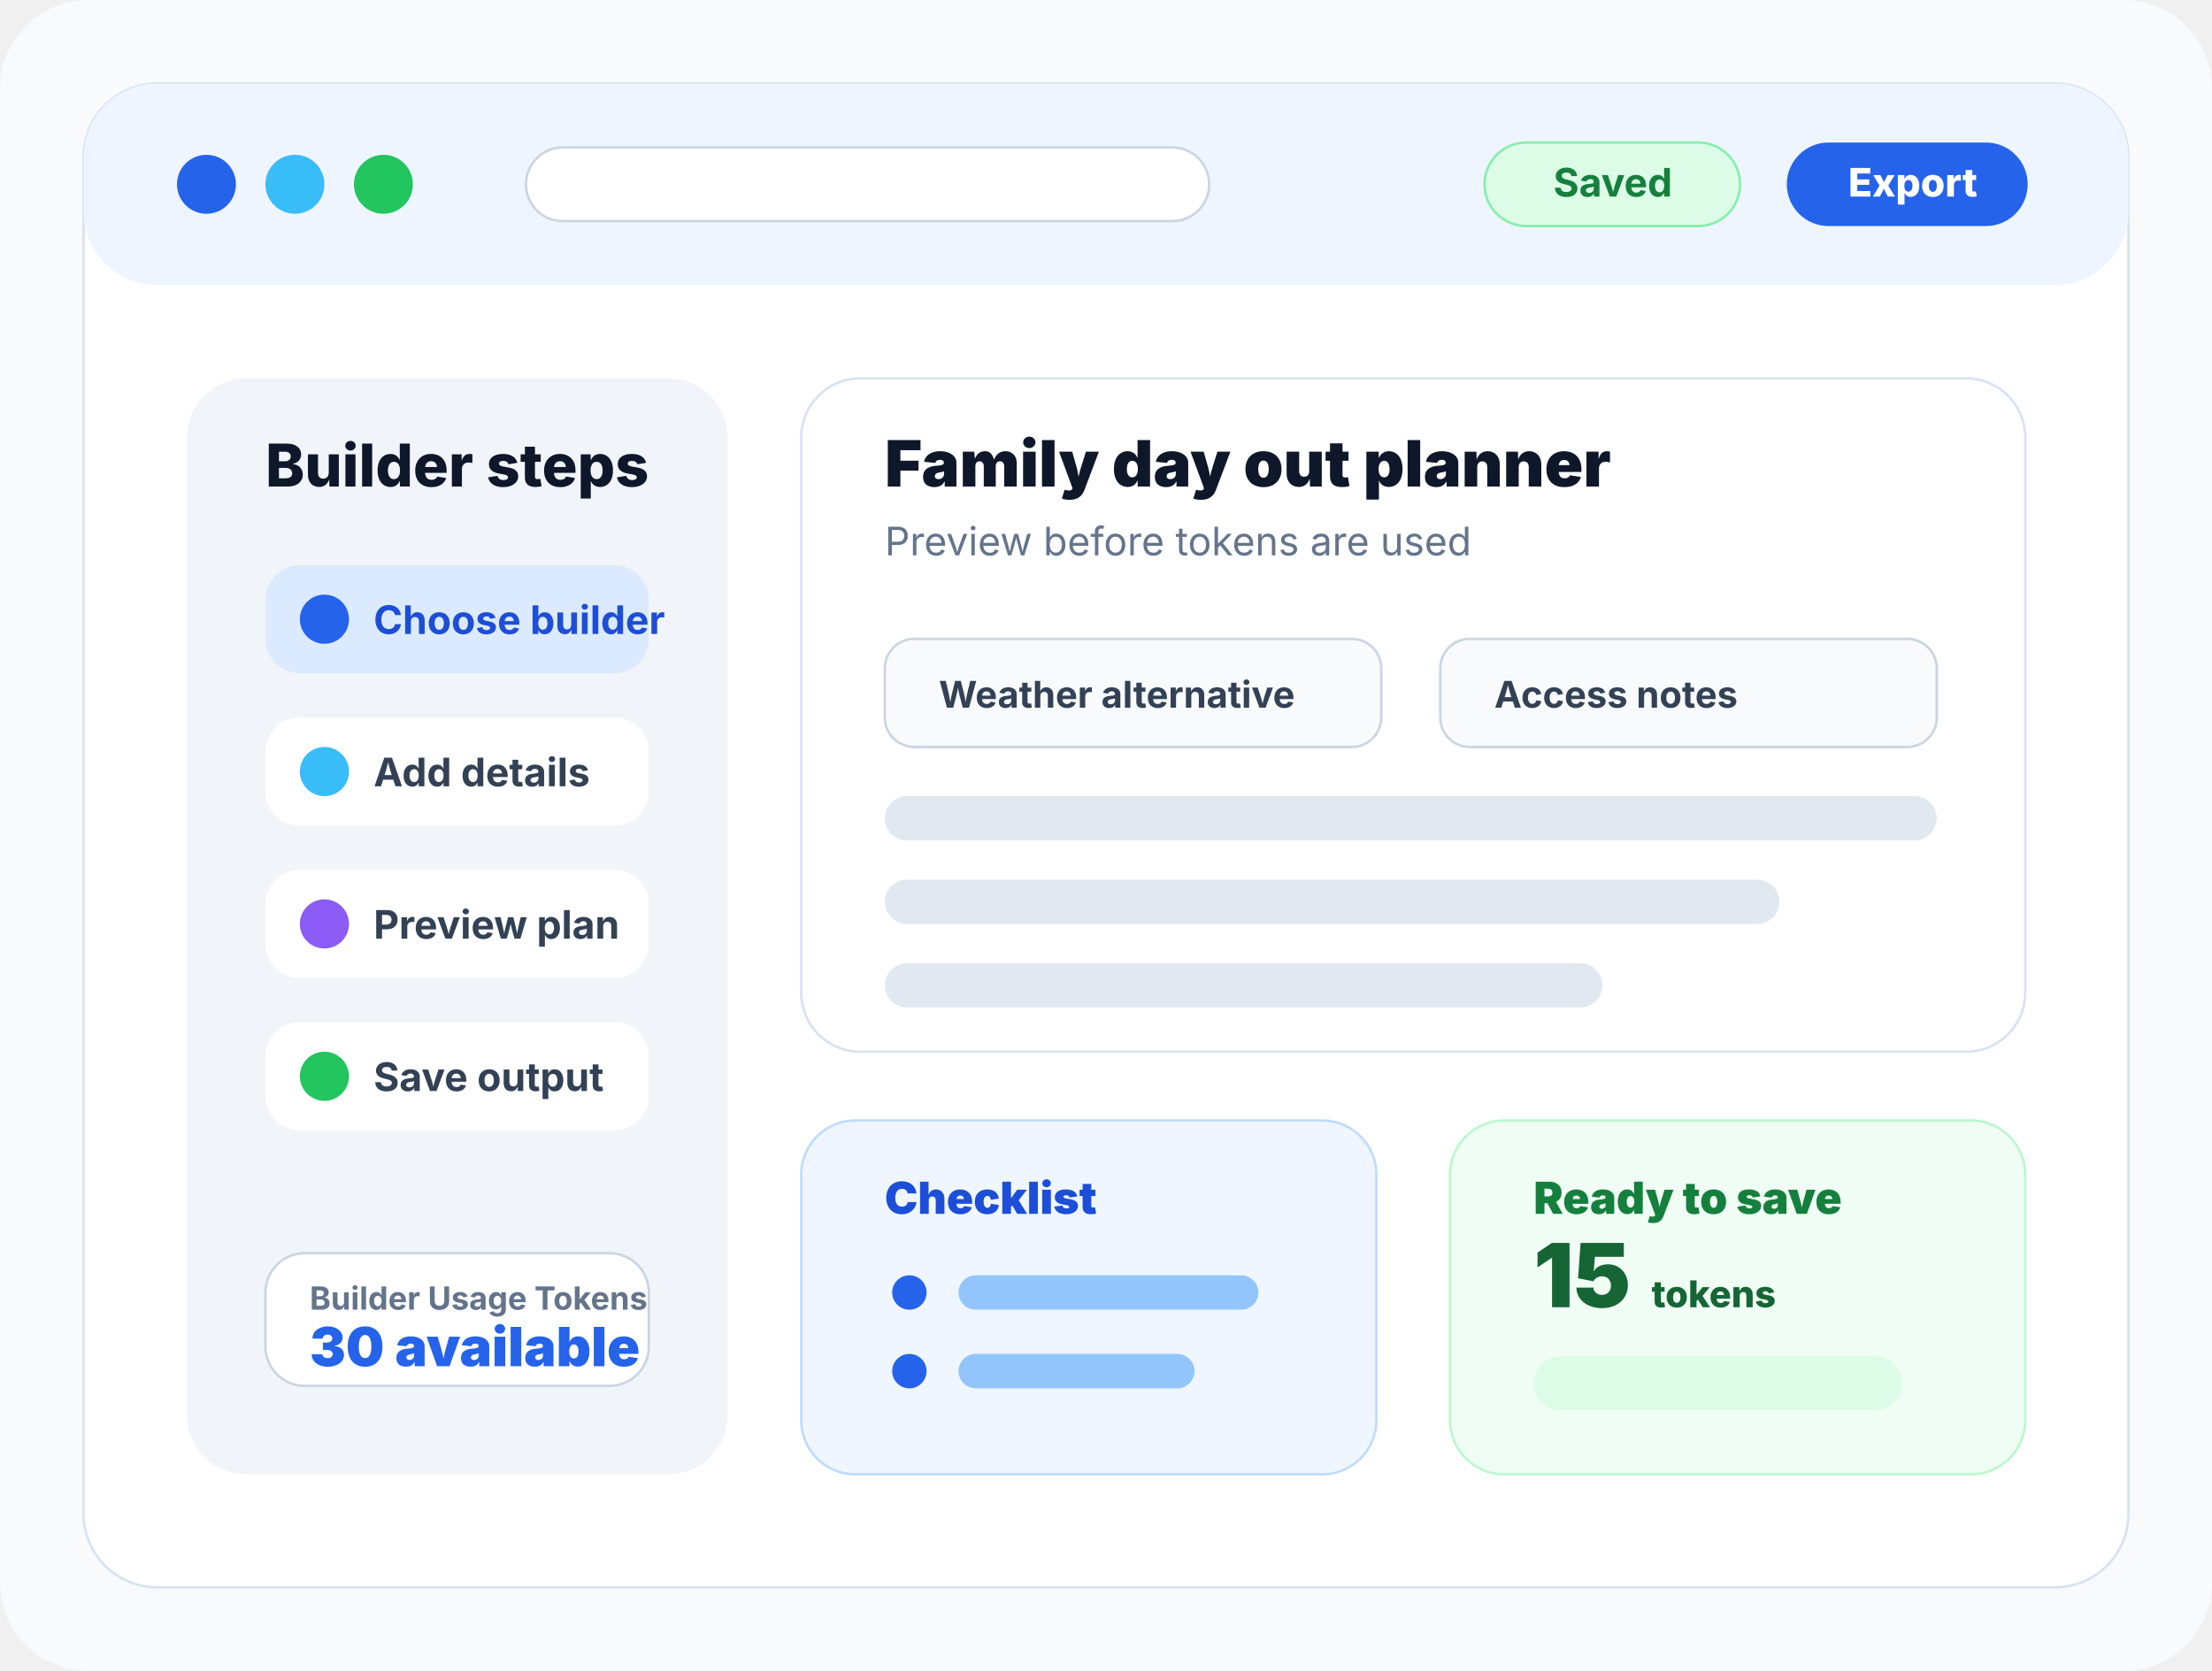
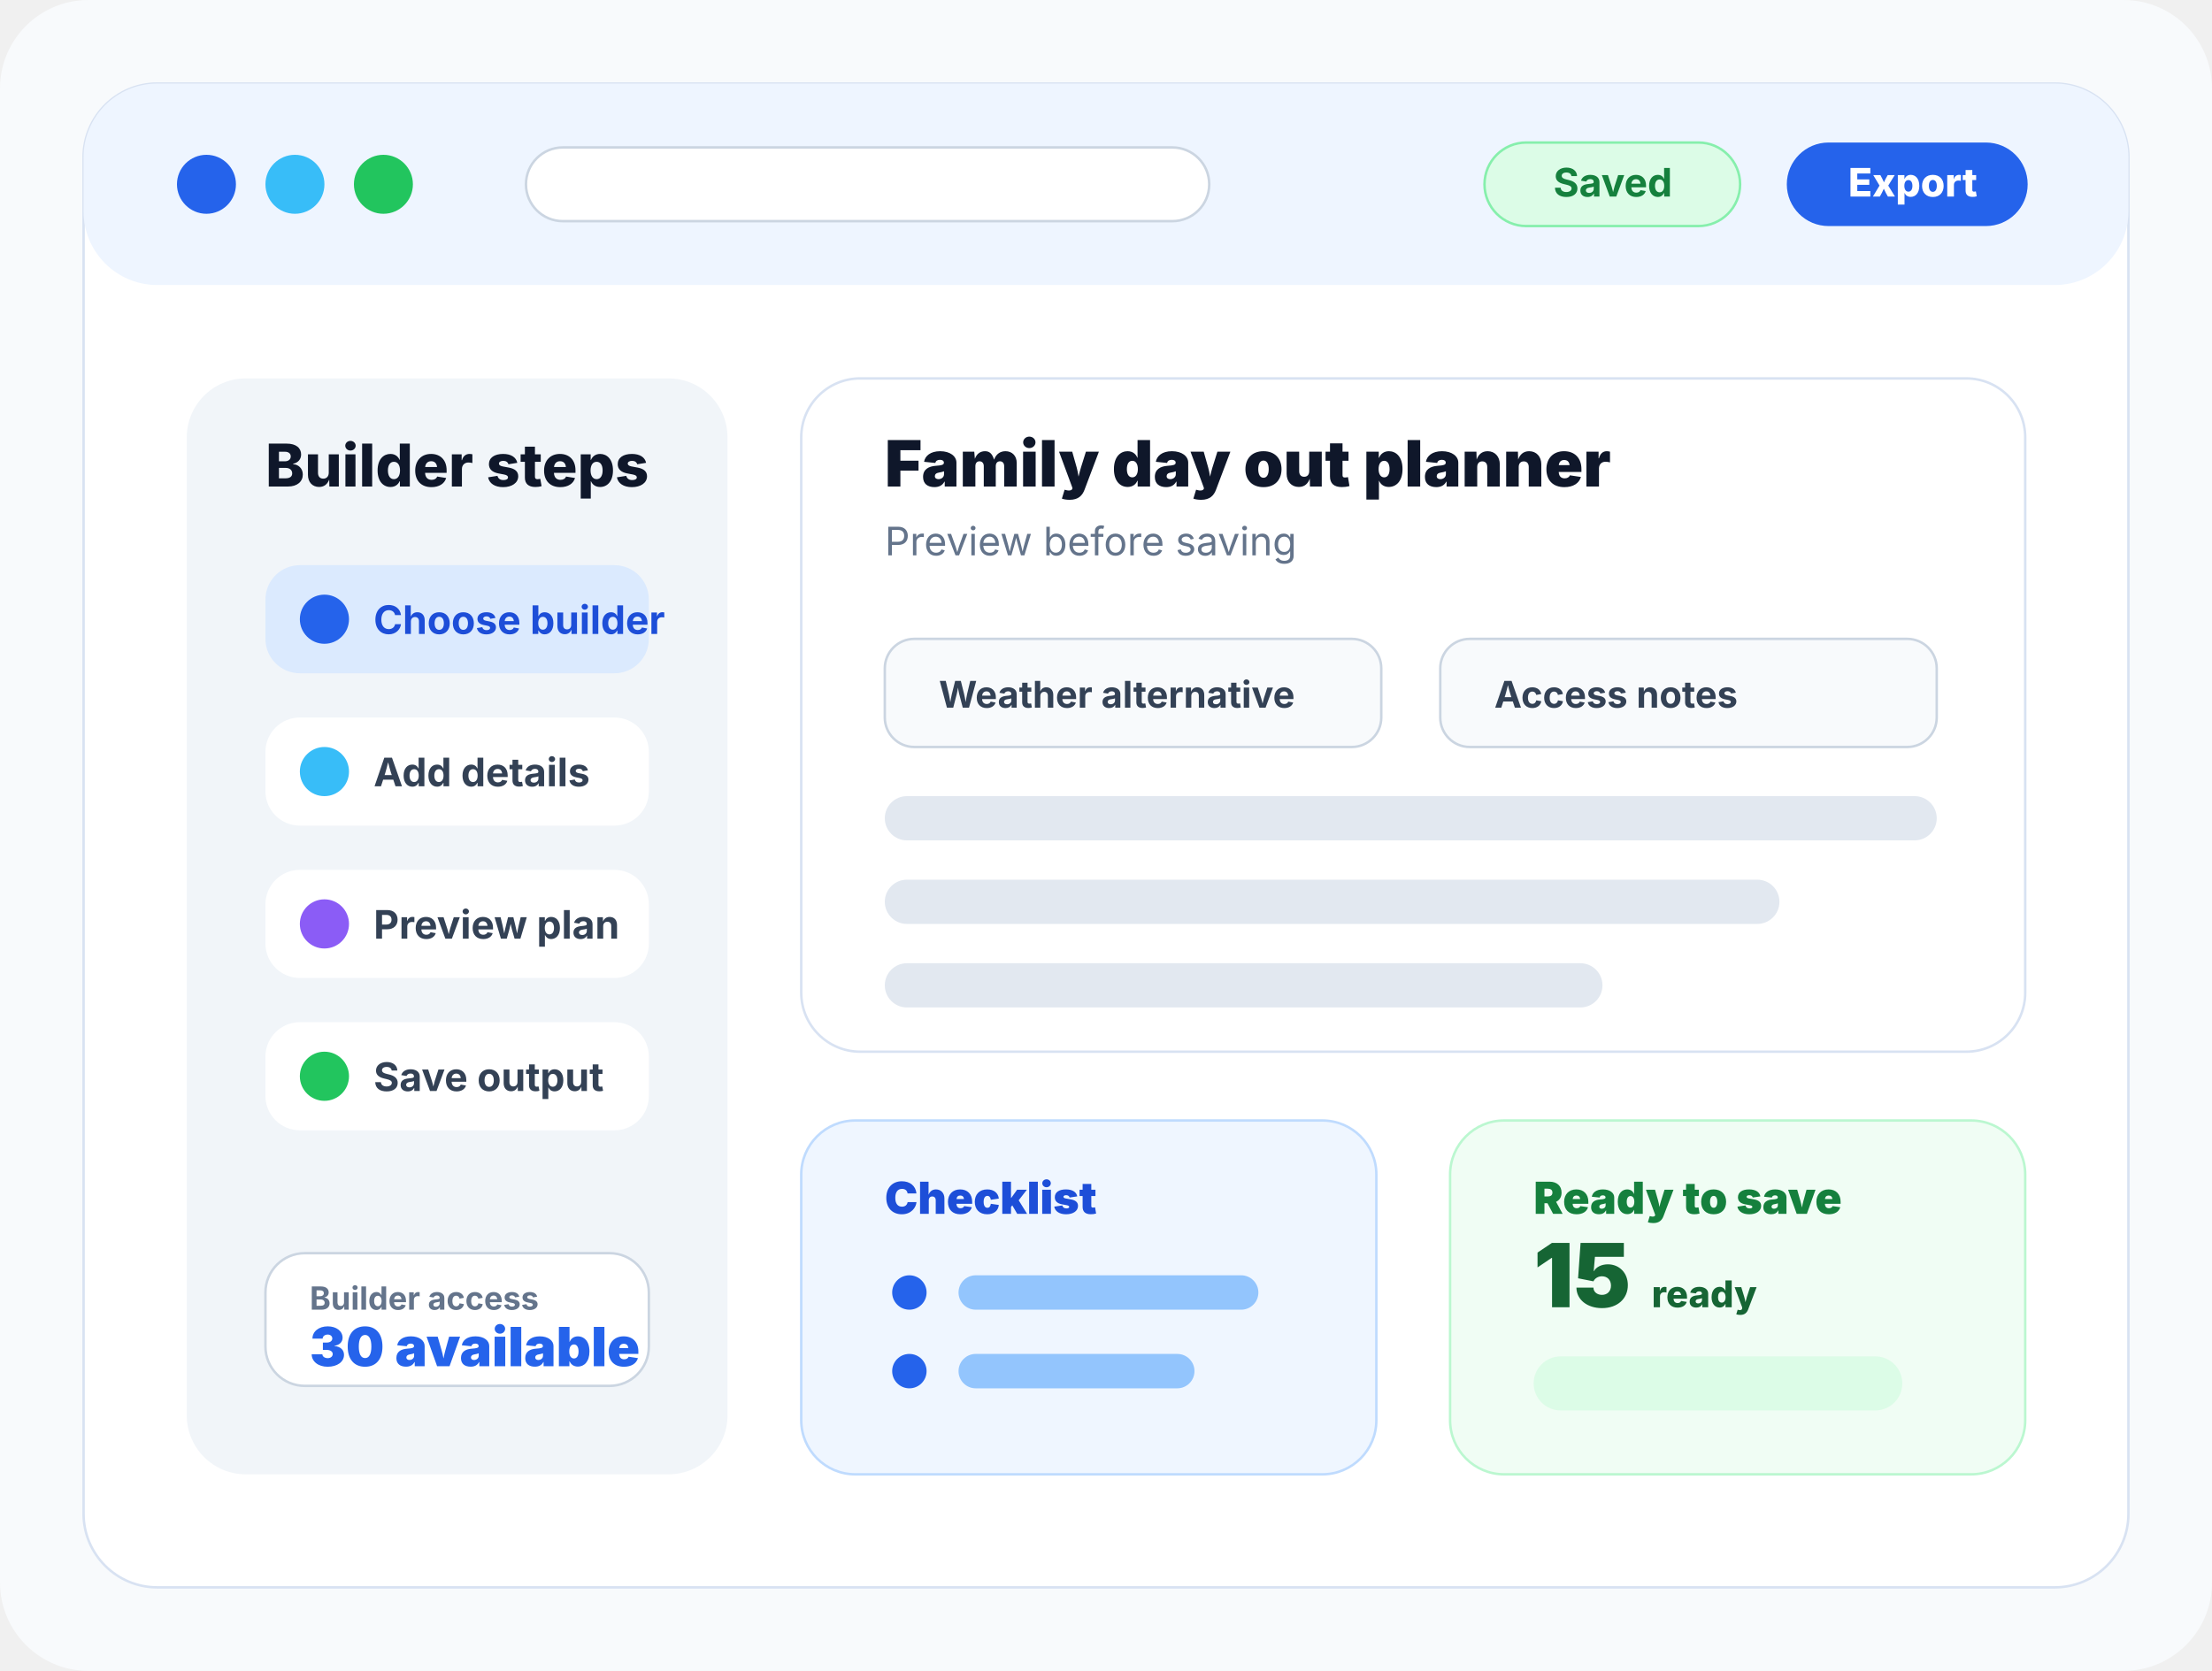
<svg xmlns="http://www.w3.org/2000/svg" width="900" height="680" viewBox="0 0 900 680" fill="none" role="img" aria-labelledby="title desc">
  <rect width="900" height="680" rx="36" fill="#F8FAFC" />
  <rect x="34" y="34" width="832" height="612" rx="30" fill="white" stroke="#D8E2F2" />
  <rect x="34" y="34" width="832" height="82" rx="30" fill="#EEF5FF" />
  <circle cx="84" cy="75" r="12" fill="#2563EB" />
  <circle cx="120" cy="75" r="12" fill="#38BDF8" />
  <circle cx="156" cy="75" r="12" fill="#22C55E" />
  <rect x="214" y="60" width="278" height="30" rx="15" fill="white" stroke="#CBD5E1" />
  <rect x="604" y="58" width="104" height="34" rx="17" fill="#DCFCE7" stroke="#86EFAC" />
  <text x="632" y="80" fill="#15803D" font-family="Inter, Arial, sans-serif" font-size="16" font-weight="700">Saved</text>
  <rect x="727" y="58" width="98" height="34" rx="17" fill="#2563EB" />
  <text x="752" y="80" fill="white" font-family="Inter, Arial, sans-serif" font-size="16" font-weight="800">Export</text>
  <rect x="76" y="154" width="220" height="446" rx="24" fill="#F1F5F9" />
  <text x="108" y="198" fill="#0F172A" font-family="Inter, Arial, sans-serif" font-size="24" font-weight="800">Builder steps</text>
  <g font-family="Inter, Arial, sans-serif" font-size="16" font-weight="700">
    <rect x="108" y="230" width="156" height="44" rx="14" fill="#DBEAFE" />
    <circle cx="132" cy="252" r="10" fill="#2563EB" />
    <text x="152" y="258" fill="#1D4ED8">Choose builder</text>
    <rect x="108" y="292" width="156" height="44" rx="14" fill="white" />
    <circle cx="132" cy="314" r="10" fill="#38BDF8" />
    <text x="152" y="320" fill="#334155">Add details</text>
    <rect x="108" y="354" width="156" height="44" rx="14" fill="white" />
    <circle cx="132" cy="376" r="10" fill="#8B5CF6" />
    <text x="152" y="382" fill="#334155">Preview plan</text>
    <rect x="108" y="416" width="156" height="44" rx="14" fill="white" />
    <circle cx="132" cy="438" r="10" fill="#22C55E" />
    <text x="152" y="444" fill="#334155">Save output</text>
  </g>
  <rect x="108" y="510" width="156" height="54" rx="16" fill="#FFFFFF" stroke="#CBD5E1" />
-   <text x="126" y="533" fill="#64748B" font-family="Inter, Arial, sans-serif" font-size="13" font-weight="700">Builder Usage Tokens</text>
+   <text x="126" y="533" fill="#64748B" font-family="Inter, Arial, sans-serif" font-size="13" font-weight="700">Builder access</text>
  <text x="126" y="556" fill="#2563EB" font-family="Inter, Arial, sans-serif" font-size="22" font-weight="900">30 available</text>
  <rect x="326" y="154" width="498" height="274" rx="24" fill="white" stroke="#D8E2F2" />
  <text x="360" y="198" fill="#0F172A" font-family="Inter, Arial, sans-serif" font-size="26" font-weight="900">Family day out planner</text>
-   <text x="360" y="226" fill="#64748B" font-family="Inter, Arial, sans-serif" font-size="16">Preview before tokens are used</text>
+   <text x="360" y="226" fill="#64748B" font-family="Inter, Arial, sans-serif" font-size="16">Preview before saving</text>
  <rect x="360" y="260" width="202" height="44" rx="12" fill="#F8FAFC" stroke="#CBD5E1" />
  <text x="382" y="288" fill="#334155" font-family="Inter, Arial, sans-serif" font-size="15" font-weight="700">Weather alternative</text>
  <rect x="586" y="260" width="202" height="44" rx="12" fill="#F8FAFC" stroke="#CBD5E1" />
  <text x="608" y="288" fill="#334155" font-family="Inter, Arial, sans-serif" font-size="15" font-weight="700">Access notes</text>
  <rect x="360" y="324" width="428" height="18" rx="9" fill="#E2E8F0" />
  <rect x="360" y="358" width="364" height="18" rx="9" fill="#E2E8F0" />
  <rect x="360" y="392" width="292" height="18" rx="9" fill="#E2E8F0" />
  <rect x="326" y="456" width="234" height="144" rx="22" fill="#EFF6FF" stroke="#BFDBFE" />
  <text x="360" y="494" fill="#1D4ED8" font-family="Inter, Arial, sans-serif" font-size="18" font-weight="900">Checklist</text>
  <g fill="#2563EB">
    <circle cx="370" cy="526" r="7" />
    <circle cx="370" cy="558" r="7" />
  </g>
  <rect x="390" y="519" width="122" height="14" rx="7" fill="#93C5FD" />
  <rect x="390" y="551" width="96" height="14" rx="7" fill="#93C5FD" />
  <rect x="590" y="456" width="234" height="144" rx="22" fill="#F0FDF4" stroke="#BBF7D0" />
  <text x="624" y="494" fill="#15803D" font-family="Inter, Arial, sans-serif" font-size="18" font-weight="900">Ready to save</text>
  <text x="624" y="532" fill="#166534" font-family="Inter, Arial, sans-serif" font-size="36" font-weight="900">15</text>
-   <text x="672" y="532" fill="#166534" font-family="Inter, Arial, sans-serif" font-size="15" font-weight="800">tokens</text>
+   <text x="672" y="532" fill="#166534" font-family="Inter, Arial, sans-serif" font-size="15" font-weight="800">ready</text>
  <rect x="624" y="552" width="150" height="22" rx="11" fill="#DCFCE7" />
</svg>
